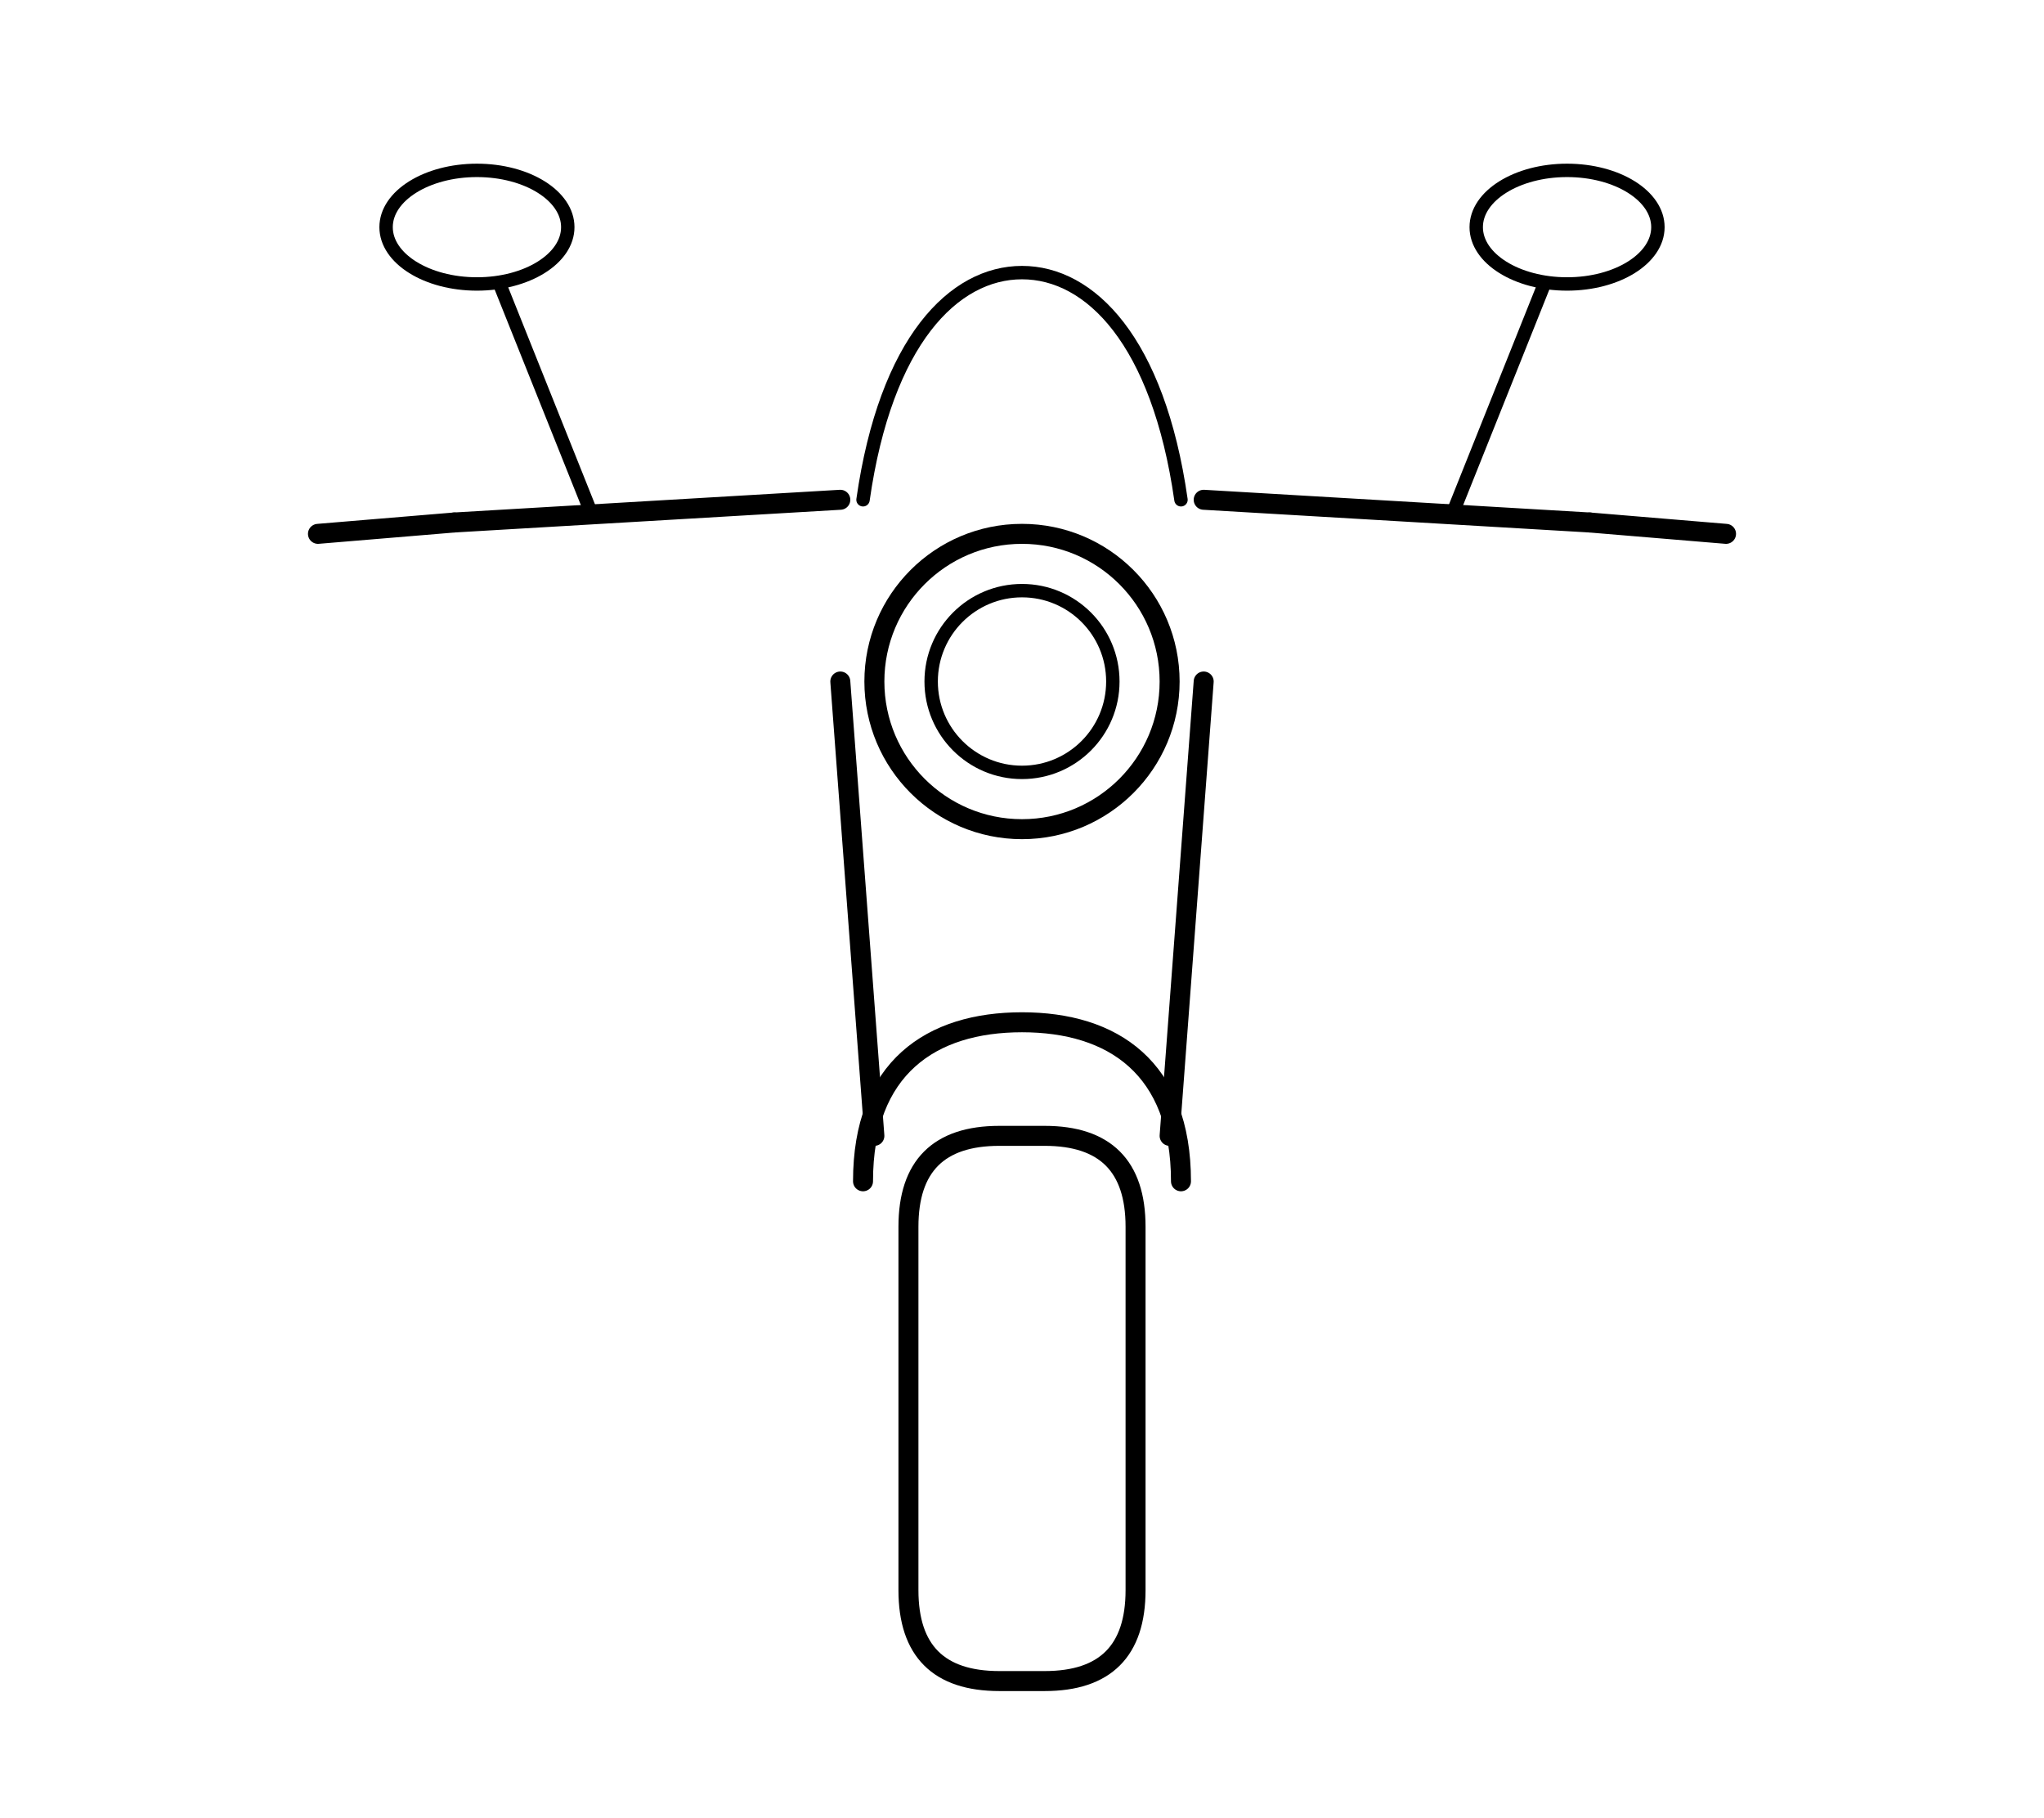
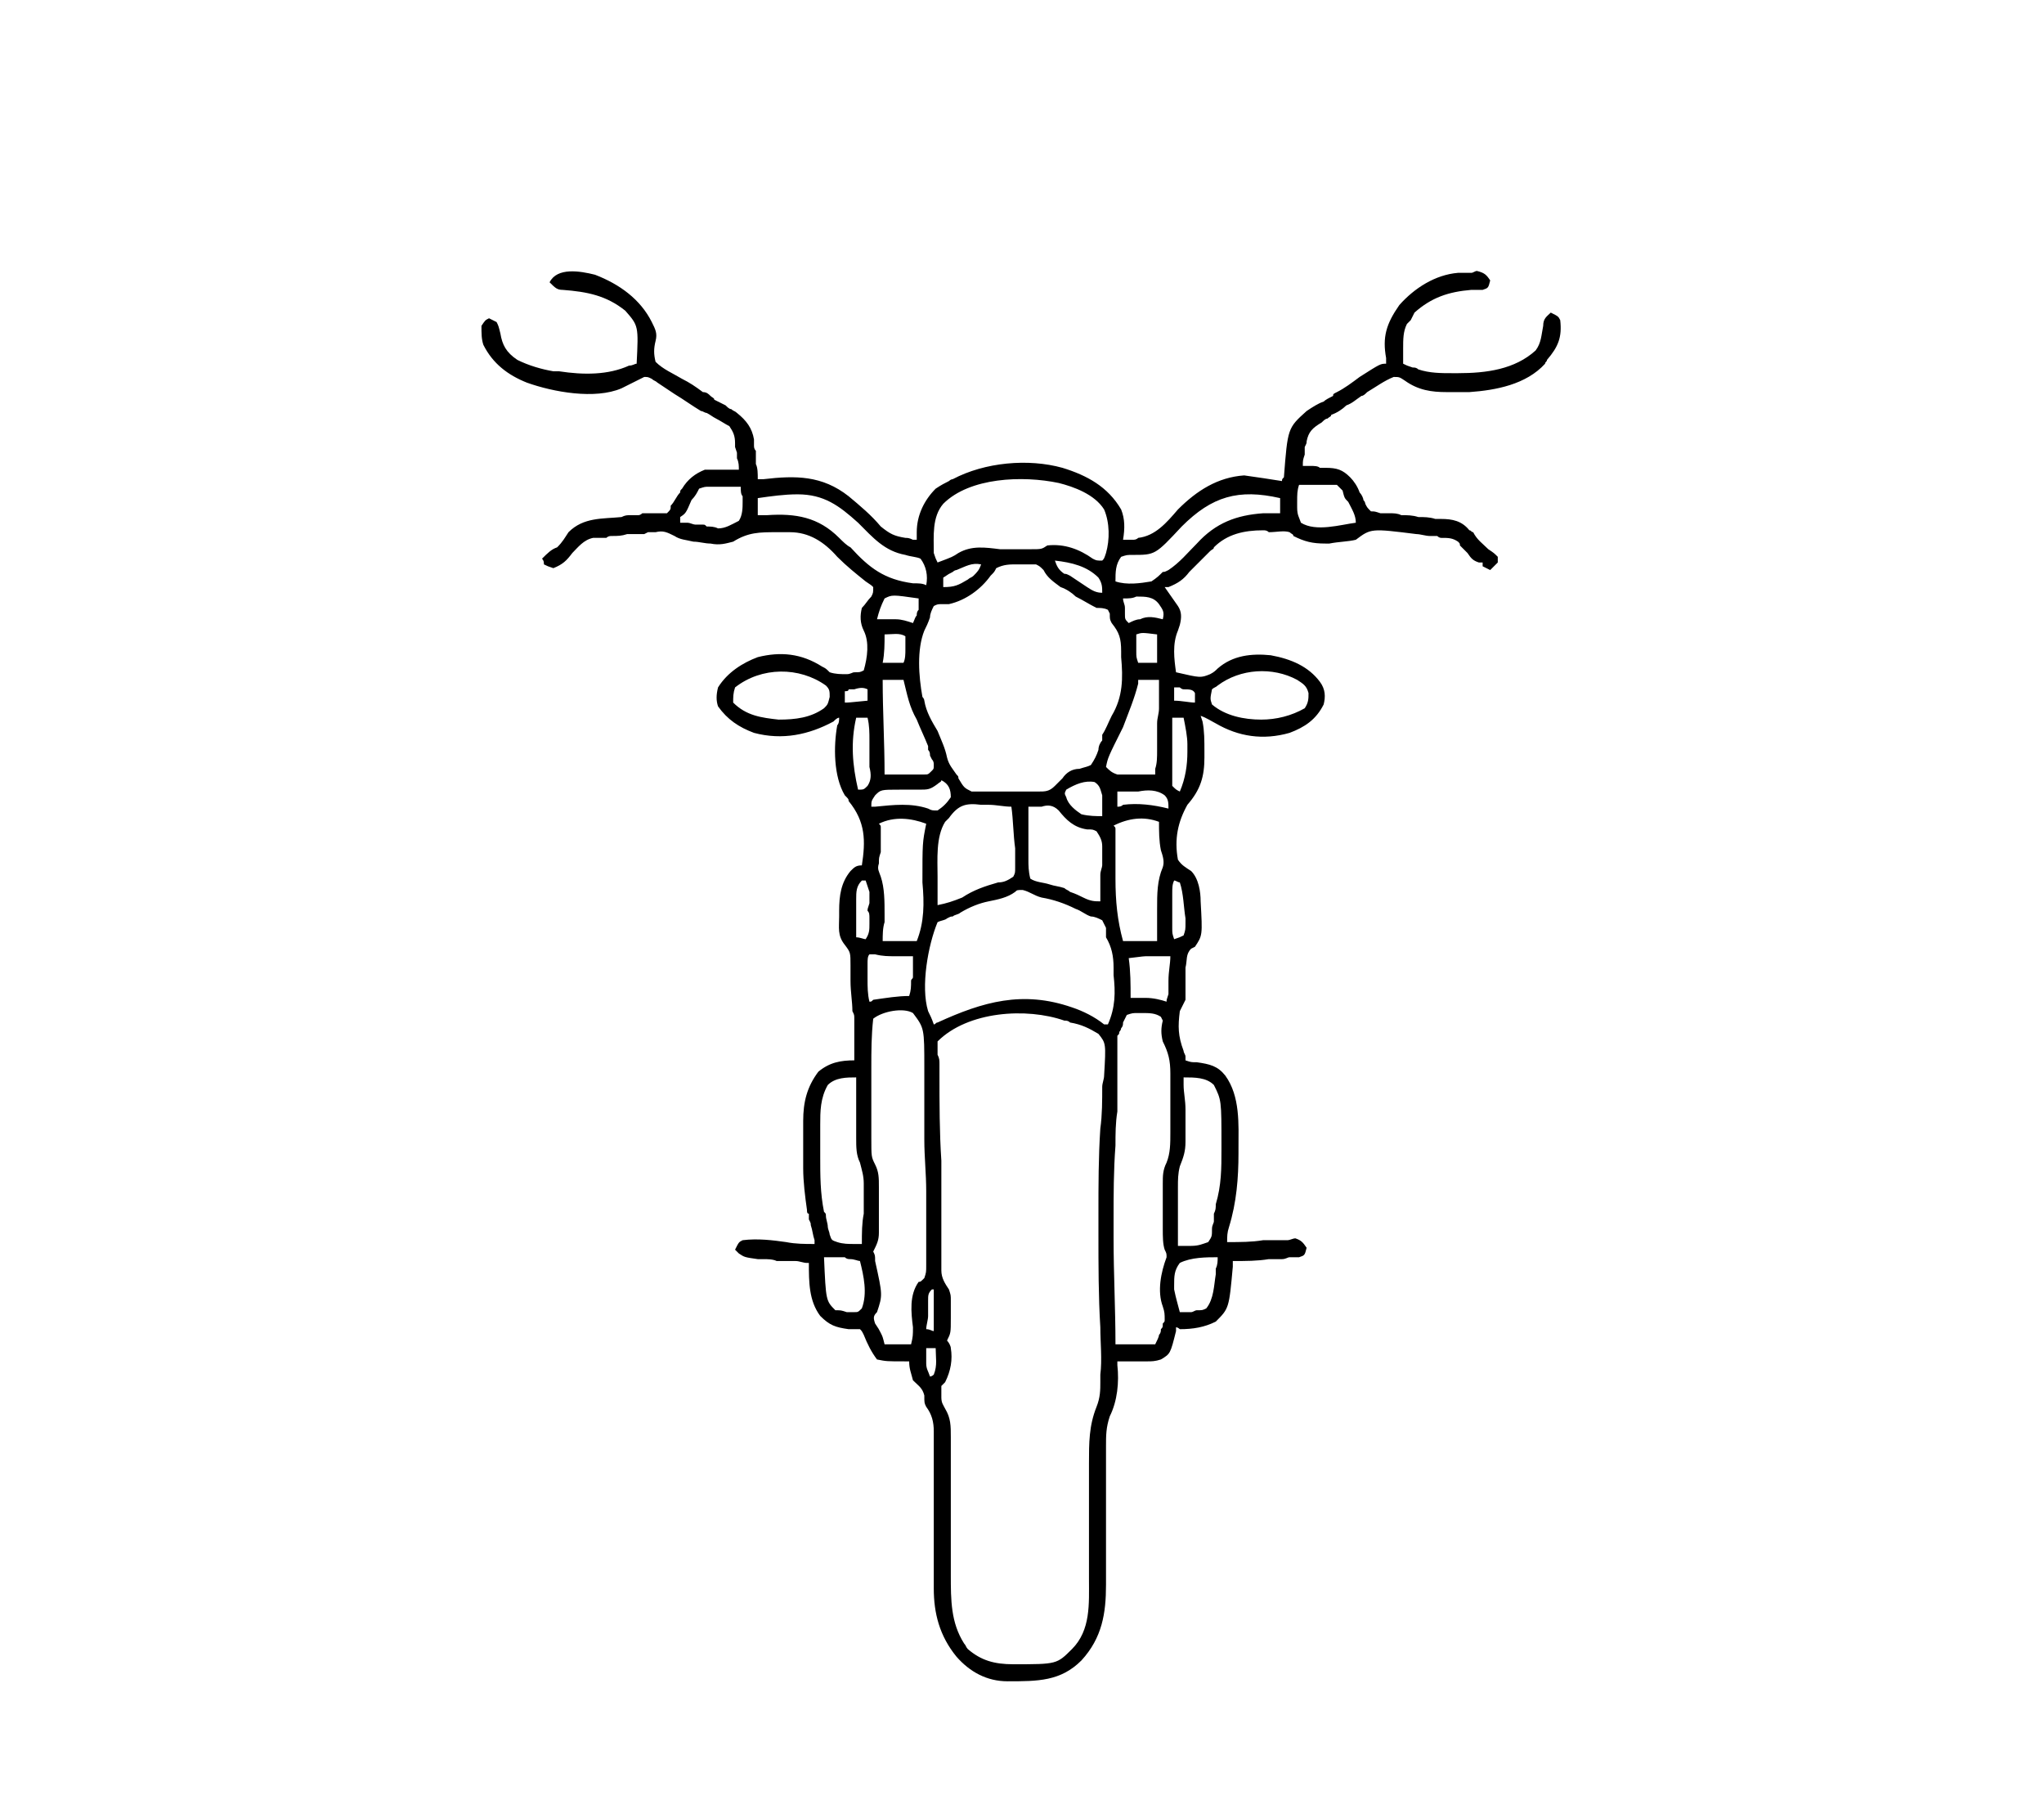
- <svg xmlns="http://www.w3.org/2000/svg" viewBox="0 0 90 80" fill="none" stroke="#000" stroke-linecap="round" stroke-linejoin="round">
-   <g stroke-width="0.88">
-     <path d="M44 50H46Q50 50 50 54V70Q50 74 46 74H44Q40 74 40 70V54Q40 50 44 50Z" />
-     <path d="M38 52C38 47 41 45 45 45C49 45 52 47 52 52" />
-     <path d="M38.5 30a6.5 6.5 0 1 0 13.0 0a6.5 6.5 0 1 0 -13.0 0" />
-     <path d="M37 30L38.5 50M53 30L51.5 50" />
-     <path d="M20 23L37 22M53 22L70 23" />
-     <path d="M14 23.5L20 23M70 23L76 23.5" />
-   </g>
-   <g stroke-width="0.59">
-     <path d="M41 30a4 4 0 1 0 8 0a4 4 0 1 0 -8 0" />
-     <path d="M38 22C39 15 42 12 45 12C48 12 51 15 52 22" />
-     <path d="M26 22.5L22 12.5M64 22.5L68 12.5" />
-     <path d="M17 10a4 2.5 0 1 0 8 0a4 2.5 0 1 0 -8 0" />
-     <path d="M65 10a4 2.5 0 1 0 8 0a4 2.5 0 1 0 -8 0" />
+ <svg xmlns="http://www.w3.org/2000/svg" viewBox="0 0 90 80">
+   <g fill="#000" stroke="none" fill-rule="evenodd" transform="translate(17.23 8.00) scale(0.083333)">
+     <path d="M0 0 C13 5 24 13 30 25 C32 29 33 31 32 35 C31 39 31 42 32 46 C36 50 41 52 46 55 C50 57 53 59 57 62 C59 62 60 63 61 64 C62 65 63 65 63 66 C65 67 67 68 69 69 C70 70 71 71 72 71 C73 72 74 72 75 73 C80 77 83 81 84 87 C84 88 84 89 84 90 C84 91 84 92 85 93 C85 94 85 95 85 96 C85 97 85 98 85 100 C86 102 86 105 86 108 C87 108 88 108 89 108 C106 106 120 106 134 117 C140 122 146 127 151 133 C156 137 158 138 164 139 C165 139 166 139 168 140 C169 140 169 140 170 140 C170 139 170 139 170 136 C170 127 174 119 180 113 C183 111 185 110 187 109 C188 108 189 108 189 108 C206 99 229 97 247 102 C260 106 271 112 278 124 C280 129 280 134 279 140 C281 140 283 140 284 140 C285 140 286 140 287 139 C296 138 302 131 308 124 C318 114 329 107 343 106 C350 107 357 108 363 109 C363 108 363 108 364 107 C366 81 366 81 376 72 C379 70 382 68 385 67 C386 66 388 65 390 64 C390 63 390 63 392 62 C396 60 400 57 404 54 C415 47 415 47 418 47 C418 46 418 45 418 44 C416 33 418 26 425 16 C433 7 444 0 456 -1 C459 -1 461 -1 463 -1 C464 -1 465 -2 466 -2 C470 -1 471 0 473 3 C472 7 472 7 469 8 C467 8 465 8 463 8 C451 9 442 12 433 20 C432 22 432 22 431 24 C430 25 430 25 429 26 C427 30 427 34 427 39 C427 40 427 40 427 41 C427 43 427 43 427 47 C429 48 429 48 432 49 C433 49 434 49 435 50 C441 52 447 52 453 52 C454 52 454 52 456 52 C471 52 486 50 497 40 C500 36 500 32 501 27 C501 23 503 22 505 20 C509 22 509 22 510 24 C511 33 509 38 503 45 C503 46 502 46 502 47 C492 58 476 61 462 62 C459 62 456 62 453 62 C453 62 453 62 450 62 C442 62 435 61 428 56 C425 54 425 54 422 54 C417 56 413 59 408 62 C407 63 406 64 405 64 C402 66 400 68 397 69 C395 71 392 73 389 74 C389 75 388 75 387 76 C386 76 385 77 384 78 C379 81 377 83 376 88 C376 89 376 89 375 91 C375 93 375 94 375 95 C374 98 374 98 374 101 C376 101 377 101 378 101 C380 101 382 101 383 102 C384 102 385 102 386 102 C392 102 395 103 399 107 C401 109 403 112 404 115 C405 116 406 118 406 119 C407 120 407 121 407 121 C408 123 408 123 410 125 C412 125 412 125 415 126 C415 126 416 126 417 126 C418 126 418 126 420 126 C422 126 424 126 426 127 C429 127 432 127 435 128 C438 128 441 128 444 129 C445 129 445 129 447 129 C453 129 458 130 462 135 C463 135 463 136 464 136 C466 140 469 142 472 145 C475 147 475 147 477 149 C477 150 477 150 477 152 C475 154 475 154 473 156 C471 155 471 155 469 154 C469 153 469 153 469 152 C469 152 468 152 467 152 C464 151 463 150 461 147 C460 146 458 144 457 143 C457 142 457 142 456 141 C453 139 451 139 447 139 C447 139 446 139 445 138 C444 138 442 138 441 138 C439 138 436 137 434 137 C410 134 410 134 402 140 C398 141 393 141 388 142 C388 142 388 142 386 142 C379 142 375 141 369 138 C369 137 368 137 367 136 C364 135 360 136 356 136 C355 135 354 135 353 135 C343 135 334 137 327 144 C327 145 326 145 325 146 C323 148 321 150 319 152 C318 153 318 153 317 154 C316 155 315 156 314 157 C311 161 308 163 303 165 C303 165 302 165 301 165 C303 168 306 172 308 175 C310 178 310 181 309 185 C309 185 309 185 308 188 C305 195 306 203 307 210 C320 213 320 213 325 211 C327 210 328 209 329 208 C337 201 347 200 357 201 C368 203 377 207 383 215 C386 219 386 223 385 227 C381 235 375 239 367 242 C353 246 340 244 328 237 C326 236 323 234 320 233 C320 233 320 233 321 236 C322 241 322 246 322 252 C322 252 322 252 322 255 C322 265 320 272 313 280 C308 289 306 298 308 309 C310 312 312 313 315 315 C319 319 320 326 320 331 C321 349 321 349 317 355 C317 355 317 355 315 356 C312 359 313 362 312 366 C312 370 312 374 312 378 C312 379 312 380 312 381 C312 381 312 382 312 383 C311 385 310 387 309 389 C308 397 308 402 311 410 C311 411 312 412 312 413 C312 413 312 413 312 415 C315 416 315 416 318 416 C325 417 329 418 333 423 C341 434 340 449 340 461 C340 462 340 462 340 464 C340 477 339 490 335 503 C334 506 334 508 334 511 C341 511 347 511 353 510 C357 510 362 510 366 510 C367 510 369 509 370 509 C373 510 374 511 376 514 C375 518 375 518 372 519 C371 519 369 519 367 519 C366 519 365 520 363 520 C363 520 363 520 360 520 C359 520 357 520 356 520 C350 521 344 521 337 521 C337 522 337 523 337 524 C335 546 335 546 328 553 C322 556 316 557 309 557 C309 557 308 556 307 556 C307 557 307 557 307 558 C304 570 304 570 299 573 C296 574 294 574 292 574 C291 574 290 574 289 574 C288 574 287 574 286 574 C285 574 284 574 283 574 C281 574 279 574 276 574 C276 575 276 575 276 576 C277 585 276 595 272 603 C270 609 270 613 270 619 C270 620 270 621 270 622 C270 624 270 626 270 628 C270 631 270 634 270 638 C270 646 270 654 270 662 C270 668 270 675 270 682 C270 685 270 688 270 692 C270 707 268 720 257 732 C246 743 234 743 218 743 C207 743 198 738 191 730 C182 719 179 707 179 694 C179 693 179 693 179 691 C179 689 179 687 179 685 C179 681 179 678 179 675 C179 665 179 656 179 647 C179 641 179 635 179 629 C179 627 179 625 179 623 C179 620 179 617 179 614 C179 613 179 613 179 611 C179 606 178 602 175 598 C174 596 174 596 174 592 C173 588 171 587 168 584 C167 580 166 578 166 574 C165 574 164 574 164 574 C154 574 154 574 149 573 C146 569 144 565 142 560 C141 558 141 558 140 557 C138 557 136 557 134 557 C127 556 124 555 119 550 C113 542 113 532 113 522 C113 522 112 522 112 522 C110 522 108 521 106 521 C102 521 99 521 96 521 C94 520 91 520 89 520 C88 520 87 520 86 520 C79 519 79 519 76 517 C75 516 75 516 74 515 C76 511 76 511 78 510 C86 509 94 510 101 511 C106 512 111 512 116 512 C116 511 116 511 116 510 C115 507 115 505 114 502 C114 501 114 501 113 499 C113 498 113 497 113 496 C112 496 112 495 112 494 C111 487 110 479 110 472 C110 471 110 470 110 469 C110 468 110 466 110 464 C110 461 110 458 110 455 C110 453 110 451 110 450 C110 449 110 448 110 447 C110 437 112 429 118 421 C124 416 130 415 137 415 C137 411 137 407 137 403 C137 402 137 401 137 400 C137 399 137 397 137 396 C137 395 137 394 137 393 C137 391 137 391 136 389 C136 384 135 379 135 373 C135 372 135 371 135 370 C135 369 135 367 135 365 C135 358 135 358 132 354 C128 349 129 345 129 339 C129 338 129 337 129 336 C129 328 130 321 135 315 C137 313 138 312 141 312 C143 299 143 289 134 278 C134 277 134 277 132 275 C126 265 126 249 128 238 C129 237 129 235 129 234 C128 234 127 235 126 236 C113 243 99 246 84 242 C76 239 70 235 65 228 C64 225 64 222 65 218 C70 210 78 205 86 202 C98 199 109 200 120 207 C122 208 122 208 124 210 C127 211 130 211 133 211 C135 211 136 210 137 210 C140 210 140 210 142 209 C144 202 145 194 142 188 C140 184 140 180 141 176 C143 174 144 172 146 170 C147 168 147 168 147 165 C146 164 146 164 143 162 C138 158 133 154 128 149 C121 141 113 136 103 136 C101 136 100 136 98 136 C97 136 96 136 96 136 C87 136 81 136 73 141 C69 142 66 143 61 142 C58 142 55 141 52 141 C48 140 45 140 42 138 C38 136 36 135 32 136 C31 136 31 136 28 136 C28 136 28 136 26 137 C23 137 20 137 17 137 C14 138 12 138 9 138 C8 138 7 138 6 139 C5 139 3 139 2 139 C1 139 0 139 -1 139 C-6 140 -9 144 -12 147 C-15 151 -17 153 -22 155 C-25 154 -25 154 -27 153 C-27 152 -27 151 -28 150 C-25 147 -23 145 -20 144 C-17 141 -16 139 -14 136 C-6 128 4 129 14 128 C16 127 17 127 19 127 C20 127 22 127 23 127 C24 127 25 126 25 126 C29 126 32 126 35 126 C36 126 37 126 38 126 C40 124 40 124 40 122 C42 120 43 117 45 115 C45 114 45 114 46 113 C49 108 53 105 58 103 C60 103 61 103 63 103 C63 103 63 103 65 103 C65 103 65 103 68 103 C68 103 69 103 70 103 C72 103 74 103 76 103 C76 101 76 99 75 97 C75 96 75 95 75 94 C75 94 75 94 74 91 C74 90 74 89 74 89 C74 85 73 83 71 80 C69 79 66 77 64 76 C62 75 61 74 59 73 C58 73 57 72 56 72 C51 69 47 66 42 63 C39 61 36 59 33 57 C32 56 31 56 30 55 C28 54 28 54 26 54 C22 56 18 58 14 60 C-0 66 -22 62 -36 57 C-46 53 -54 47 -59 37 C-60 34 -60 31 -60 27 C-58 24 -58 24 -56 23 C-54 24 -54 24 -52 25 C-51 27 -51 27 -50 31 C-49 37 -47 41 -41 45 C-35 48 -28 50 -22 51 C-21 51 -21 51 -19 51 C-6 53 7 53 18 48 C20 48 21 47 22 47 C23 27 23 27 16 19 C6 11 -4 9 -17 8 C-20 8 -21 7 -24 4 C-20 -4 -8 -2 0 0 Z M184 121 C178 128 179 138 179 147 C180 150 180 150 181 152 C189 149 189 149 192 147 C199 143 206 144 214 145 C218 145 223 145 227 145 C228 145 229 145 230 145 C236 145 236 145 239 143 C248 142 256 145 263 150 C265 151 265 151 268 151 C269 150 269 150 270 147 C272 140 272 131 269 124 C264 116 253 112 245 110 C226 106 198 107 184 121 Z M372 111 C371 114 371 116 371 120 C371 121 371 122 371 123 C371 127 372 128 373 131 C381 136 394 132 402 131 C402 127 400 124 398 120 C396 118 396 118 395 114 C393 112 393 112 392 111 C389 111 387 111 384 111 C383 111 382 111 381 111 C375 111 375 111 372 111 Z M55 113 C54 115 53 117 51 119 C48 126 48 126 45 128 C45 129 45 130 45 131 C46 131 48 131 49 131 C50 131 52 132 53 132 C54 132 54 132 55 132 C56 132 57 132 57 132 C58 132 58 132 59 133 C61 133 63 133 65 134 C69 134 72 132 76 130 C78 127 78 123 78 120 C78 119 78 118 78 117 C77 116 77 114 77 112 C74 112 71 112 68 112 C67 112 66 112 65 112 C65 112 64 112 63 112 C62 112 61 112 60 112 C58 112 58 112 55 113 Z M86 118 C86 121 86 124 86 127 C87 127 87 127 91 127 C106 126 118 128 129 139 C131 141 133 143 135 144 C145 155 153 161 168 163 C171 163 173 163 175 164 C176 159 175 154 172 150 C170 149 167 149 164 148 C153 146 147 139 139 131 C129 122 121 116 107 116 C100 116 93 117 86 118 Z M310 133 C296 148 296 148 284 148 C281 148 281 148 278 149 C275 153 275 157 275 162 C281 164 288 163 294 162 C297 160 298 159 300 157 C301 157 301 157 303 156 C309 152 313 147 318 142 C328 131 339 127 353 126 C354 126 355 126 356 126 C358 126 360 126 362 126 C362 123 362 121 362 118 C340 113 326 117 310 133 Z M243 151 C244 154 245 156 248 158 C249 158 249 158 251 159 C254 161 257 163 260 165 C263 167 265 168 268 168 C268 165 268 163 266 160 C260 154 252 152 243 151 Z M191 156 C191 156 190 156 189 157 C187 158 187 158 184 160 C184 163 184 163 184 165 C190 165 192 164 197 161 C198 160 199 160 200 159 C202 157 203 156 204 153 C199 152 196 154 191 156 Z M212 155 C211 157 211 157 209 159 C204 166 196 172 187 174 C186 174 185 174 184 174 C181 174 181 174 179 175 C178 177 177 179 177 181 C176 184 175 186 174 188 C170 198 171 212 173 223 C174 224 174 225 174 225 C175 231 178 236 181 241 C183 246 185 250 186 255 C187 259 189 261 191 264 C192 265 192 265 192 266 C195 271 195 271 199 273 C201 273 204 273 206 273 C207 273 208 273 209 273 C211 273 214 273 216 273 C219 273 222 273 225 273 C227 273 229 273 231 273 C231 273 231 273 234 273 C238 273 240 273 243 270 C245 268 245 268 247 266 C249 263 252 261 256 261 C259 260 260 260 262 259 C264 256 265 254 266 251 C266 249 267 247 268 246 C268 245 268 244 268 243 C270 240 271 237 273 233 C279 223 279 213 278 202 C278 201 278 200 278 199 C278 192 277 189 273 184 C272 182 272 182 272 179 C272 179 272 179 271 177 C269 176 267 176 265 176 C261 174 258 172 254 170 C252 168 249 166 246 165 C242 162 239 160 237 156 C235 154 235 154 233 153 C231 153 228 153 226 153 C225 153 225 153 223 153 C219 153 216 153 212 155 Z M153 171 C151 175 150 178 149 182 C150 182 151 182 152 182 C153 182 154 182 155 182 C156 182 156 182 159 182 C162 182 165 183 168 184 C169 182 169 181 170 180 C170 179 170 178 171 177 C171 175 171 175 171 171 C157 169 157 169 153 171 Z M279 171 C279 173 280 174 280 176 C280 177 280 178 280 179 C280 182 280 182 282 184 C284 183 286 182 288 182 C292 180 296 181 300 182 C301 178 300 177 298 174 C295 170 291 170 286 170 C284 171 282 171 279 171 Z M286 190 C286 192 286 194 286 196 C286 197 286 198 286 199 C286 202 286 202 287 205 C291 205 294 205 297 205 C297 200 297 195 297 190 C289 189 289 189 286 190 Z M153 190 C153 195 153 200 152 205 C156 205 160 205 163 205 C164 203 164 200 164 198 C164 197 164 195 164 194 C164 193 164 192 164 191 C161 189 157 190 153 190 Z M74 218 C73 221 73 223 73 226 C80 233 88 234 97 235 C106 235 114 234 121 229 C123 227 123 227 124 223 C124 220 124 219 122 217 C108 207 88 207 74 218 Z M329 217 C328 218 327 218 326 219 C325 224 325 224 326 227 C333 233 343 235 352 235 C360 235 368 233 375 229 C377 226 377 224 377 221 C376 217 374 216 371 214 C358 207 341 208 329 217 Z M152 214 C152 231 153 247 153 264 C157 264 161 264 165 264 C165 264 165 264 168 264 C169 264 170 264 171 264 C172 264 172 264 174 264 C176 264 176 264 178 262 C179 261 179 261 179 259 C179 258 179 257 178 256 C178 256 178 256 177 254 C177 253 177 252 176 251 C176 250 176 249 176 249 C174 244 172 240 170 235 C166 228 165 222 163 214 C160 214 156 214 152 214 Z M287 214 C287 215 287 216 287 216 C285 224 282 231 279 239 C271 255 271 255 270 260 C272 262 273 263 276 264 C278 264 279 264 281 264 C282 264 283 264 284 264 C285 264 286 264 287 264 C287 264 288 264 289 264 C292 264 294 264 296 264 C296 263 296 262 296 261 C297 258 297 255 297 251 C297 250 297 248 297 247 C297 245 297 243 297 241 C297 240 297 238 297 237 C297 234 298 232 298 229 C298 226 298 224 298 221 C298 220 298 220 298 219 C298 217 298 216 298 214 C295 214 291 214 287 214 Z M306 218 C306 220 306 222 306 225 C310 225 314 226 317 226 C317 224 317 223 317 221 C316 219 314 219 311 219 C310 219 309 218 309 218 C308 218 307 218 306 218 Z M137 219 C137 219 137 219 134 219 C134 220 133 220 132 220 C132 222 132 224 132 226 C134 226 134 226 144 225 C144 223 144 221 144 219 C142 218 140 218 137 219 Z M138 234 C135 247 136 259 139 272 C142 272 142 272 144 270 C146 267 146 264 145 260 C145 259 145 259 145 258 C145 255 145 253 145 251 C145 249 145 247 145 246 C145 242 145 238 144 234 C142 234 140 234 138 234 Z M305 234 C305 239 305 244 305 249 C305 251 305 253 305 254 C305 257 305 259 305 262 C305 262 305 263 305 264 C305 266 305 266 305 270 C307 272 307 272 309 273 C312 266 313 259 313 252 C313 251 313 251 313 248 C313 244 312 239 311 234 C309 234 307 234 305 234 Z M183 267 C183 268 182 268 181 269 C177 272 176 272 171 272 C170 272 169 272 168 272 C165 272 163 272 161 272 C151 272 151 272 148 275 C146 278 146 278 146 281 C147 281 147 281 148 281 C158 280 167 279 176 282 C178 283 178 283 181 283 C184 281 186 279 188 276 C188 272 187 269 183 267 Z M249 272 C248 274 248 274 249 276 C250 280 254 283 257 285 C261 286 265 286 268 286 C268 284 268 281 268 279 C268 278 268 277 268 275 C267 272 267 270 264 268 C259 267 254 269 249 272 Z M276 273 C276 276 276 278 276 281 C277 281 278 281 279 280 C287 279 295 280 303 282 C303 279 303 277 301 275 C297 272 292 272 287 273 C287 273 287 273 284 273 C281 273 279 273 276 273 Z M187 287 C187 287 187 287 185 289 C180 297 181 309 181 318 C181 319 181 321 181 322 C181 326 181 329 181 333 C186 332 189 331 194 329 C200 325 206 323 213 321 C216 321 218 320 221 318 C222 316 222 316 222 313 C222 312 222 311 222 310 C222 309 222 309 222 307 C222 305 222 304 222 303 C221 296 221 288 220 281 C216 281 212 280 208 280 C207 280 205 280 204 280 C196 279 192 280 187 287 Z M229 281 C229 288 229 294 229 301 C229 303 229 306 229 309 C229 312 229 315 230 319 C233 321 237 321 240 322 C243 323 245 323 248 324 C249 325 250 325 251 326 C254 327 256 328 258 329 C262 331 264 331 267 331 C267 326 267 321 267 317 C267 315 268 313 268 312 C268 309 268 307 268 305 C268 304 268 304 268 302 C268 299 267 297 265 294 C263 293 263 293 260 293 C253 292 249 288 245 283 C242 280 239 280 236 281 C234 281 233 281 232 281 C231 281 230 281 229 281 Z M150 290 C151 291 151 291 151 292 C151 295 151 298 151 301 C151 302 151 303 151 305 C150 308 150 308 150 311 C149 314 150 315 151 318 C153 324 153 331 153 338 C153 339 153 341 153 342 C152 345 152 349 152 352 C158 352 164 352 170 352 C174 342 174 332 173 321 C173 300 173 300 175 290 C167 287 158 286 150 290 Z M274 291 C275 292 275 292 275 293 C275 297 275 301 275 306 C275 307 275 309 275 311 C275 314 275 316 275 319 C275 331 276 341 279 352 C285 352 291 352 297 352 C297 351 297 351 297 345 C297 343 297 341 297 339 C297 338 297 336 297 335 C297 327 297 320 300 313 C301 310 300 307 299 304 C298 299 298 294 298 289 C290 286 282 287 274 291 Z M141 320 C138 323 138 326 138 330 C138 330 138 331 138 332 C138 333 138 334 138 335 C138 337 138 338 138 339 C138 340 138 341 138 342 C138 345 138 347 138 350 C140 350 142 351 143 351 C145 348 145 346 145 343 C145 342 145 341 145 340 C145 338 145 337 144 336 C144 335 144 335 145 332 C145 331 145 330 145 329 C145 328 145 327 145 326 C144 323 144 323 143 320 C143 320 142 320 141 320 Z M306 320 C305 322 305 324 305 327 C305 328 305 329 305 330 C305 332 305 333 305 334 C305 336 305 337 305 338 C305 339 305 340 305 342 C305 343 305 344 305 345 C305 348 305 348 306 351 C309 350 309 350 311 349 C312 346 312 346 312 342 C312 341 312 341 312 340 C311 334 311 327 309 321 C308 321 307 320 306 320 Z M222 326 C218 329 213 330 208 331 C203 332 198 334 193 337 C192 338 190 338 189 339 C188 339 188 339 186 340 C185 341 183 341 181 342 C176 354 172 376 176 389 C177 391 178 393 179 396 C180 396 180 395 181 395 C205 384 226 378 252 387 C258 389 264 392 269 396 C270 396 271 396 271 396 C275 387 275 379 274 370 C274 369 274 369 274 366 C274 360 273 355 270 350 C270 348 270 347 270 345 C269 343 269 343 268 341 C266 340 264 339 262 339 C259 338 257 336 254 335 C248 332 242 330 236 329 C232 328 230 326 226 325 C223 325 223 325 222 326 Z M145 359 C144 360 144 362 144 364 C144 365 144 366 144 366 C144 367 144 368 144 369 C144 370 144 371 144 372 C144 376 144 380 145 384 C146 384 146 384 147 383 C154 382 160 381 166 381 C167 378 167 376 167 373 C167 372 168 372 168 371 C168 367 168 364 168 360 C167 360 166 360 165 360 C164 360 162 360 161 360 C160 360 160 360 159 360 C155 360 152 360 148 359 C147 359 146 359 145 359 Z M297 360 C297 360 297 360 295 360 C294 360 293 360 292 360 C290 360 290 360 282 361 C283 368 283 375 283 382 C285 382 285 382 291 382 C295 382 299 383 302 384 C302 383 302 383 303 380 C303 379 303 377 303 375 C303 374 303 374 303 373 C303 368 304 364 304 360 C302 360 299 360 297 360 Z M147 393 C146 402 146 410 146 419 C146 420 146 420 146 421 C146 425 146 428 146 431 C146 435 146 439 146 442 C146 445 146 449 146 452 C146 454 146 455 146 456 C146 466 146 466 148 470 C150 474 150 477 150 482 C150 483 150 484 150 485 C150 486 150 488 150 490 C150 493 150 495 150 498 C150 500 150 501 150 503 C150 504 150 505 150 506 C150 510 149 512 147 516 C148 518 148 518 148 521 C152 539 152 539 149 548 C147 550 147 551 148 554 C150 557 150 557 151 559 C152 561 152 561 153 565 C158 565 163 565 167 565 C168 561 168 560 168 556 C167 548 166 539 171 532 C172 532 172 532 174 530 C175 527 175 527 175 523 C175 523 175 523 175 521 C175 519 175 516 175 514 C175 512 175 511 175 509 C175 504 175 500 175 496 C175 492 175 488 175 484 C175 475 174 466 174 457 C174 452 174 447 174 442 C174 436 174 430 174 425 C174 423 174 421 174 419 C174 398 174 398 168 390 C163 387 152 389 147 393 Z M181 405 C181 407 181 410 181 412 C182 414 182 415 182 417 C182 419 182 421 182 422 C182 438 182 453 183 468 C183 470 183 473 183 476 C183 477 183 478 183 479 C183 480 183 482 183 484 C183 489 183 493 183 498 C183 502 183 507 183 511 C183 513 183 514 183 516 C183 518 183 520 183 523 C183 524 183 525 183 526 C183 530 185 533 187 536 C188 539 188 539 188 542 C188 543 188 544 188 545 C188 546 188 547 188 548 C188 549 188 550 188 551 C188 559 188 559 186 563 C187 564 188 566 188 567 C189 573 188 579 185 585 C185 585 185 585 183 587 C183 589 183 589 183 591 C183 592 183 592 183 593 C183 596 184 597 185 599 C188 604 188 608 188 614 C188 615 188 616 188 617 C188 619 188 621 188 623 C188 626 188 629 188 633 C188 639 188 644 188 650 C188 659 188 669 188 678 C188 681 188 684 188 687 C188 700 188 712 195 723 C196 724 196 725 197 726 C204 732 211 734 221 734 C244 734 244 734 252 726 C262 716 261 702 261 689 C261 686 261 682 261 679 C261 670 261 661 261 652 C261 646 261 640 261 635 C261 633 261 630 261 628 C261 617 261 608 265 598 C267 593 267 589 267 585 C267 584 267 582 267 581 C268 573 267 564 267 556 C266 540 266 523 266 507 C266 503 266 500 266 496 C266 481 266 466 267 451 C268 444 268 436 268 429 C268 427 269 425 269 423 C270 406 270 406 266 401 C261 398 257 396 251 395 C250 394 249 394 248 394 C228 387 197 389 181 405 Z M281 391 C280 393 280 393 279 395 C279 396 279 397 278 398 C278 398 278 399 277 400 C277 401 277 401 276 402 C276 403 276 405 276 406 C276 407 276 408 276 409 C276 410 276 411 276 412 C276 413 276 414 276 415 C276 419 276 422 276 425 C276 430 276 434 276 438 C276 439 276 440 276 442 C275 448 275 454 275 460 C274 473 274 486 274 499 C274 502 274 506 274 509 C274 528 275 546 275 565 C282 565 289 565 296 565 C297 563 298 561 298 560 C299 559 299 558 299 557 C300 556 300 556 300 554 C301 553 301 553 301 552 C301 549 301 548 300 545 C297 537 299 527 302 519 C302 517 302 517 301 515 C300 512 300 508 300 504 C300 503 300 502 300 501 C300 500 300 498 300 496 C300 493 300 490 300 488 C300 486 300 484 300 482 C300 481 300 481 300 480 C300 476 300 473 302 469 C304 464 304 459 304 453 C304 453 304 453 304 450 C304 447 304 445 304 443 C304 439 304 435 304 432 C304 430 304 427 304 425 C304 424 304 423 304 422 C304 415 303 411 300 405 C299 401 299 398 300 394 C300 394 300 394 299 392 C296 390 293 390 289 390 C288 390 288 390 287 390 C284 390 284 390 281 391 Z M311 424 C311 425 311 426 311 428 C311 432 312 436 312 441 C312 443 312 445 312 447 C312 450 312 452 312 455 C312 456 312 457 312 458 C312 463 311 466 309 471 C308 475 308 478 308 482 C308 483 308 484 308 485 C308 488 308 491 308 493 C308 495 308 497 308 499 C308 504 308 508 308 513 C310 513 311 513 313 513 C313 513 314 513 315 513 C319 513 321 512 324 511 C326 508 326 508 326 504 C326 502 327 501 327 500 C327 498 327 497 327 496 C328 494 328 493 328 491 C331 481 331 472 331 462 C331 461 331 460 331 460 C331 436 331 436 327 428 C323 424 317 424 311 424 Z M123 428 C119 435 119 442 119 449 C119 450 119 451 119 452 C119 454 119 456 119 458 C119 461 119 463 119 466 C119 476 119 485 121 495 C122 496 122 496 122 497 C122 499 123 501 123 503 C123 504 124 506 124 507 C125 510 125 510 128 511 C131 512 134 512 137 512 C138 512 139 512 140 512 C140 512 140 512 141 512 C141 506 141 501 142 496 C142 494 142 492 142 490 C142 487 142 485 142 482 C142 481 142 480 142 480 C142 476 141 473 140 469 C138 465 138 461 138 456 C138 455 138 454 138 453 C138 450 138 447 138 444 C138 442 138 440 138 438 C138 434 138 429 138 424 C133 424 127 424 123 428 Z M121 519 C122 542 122 542 127 547 C130 547 130 547 133 548 C134 548 135 548 137 548 C139 548 139 548 141 546 C144 538 142 529 140 521 C139 521 137 520 135 520 C134 520 133 520 132 519 C128 519 125 519 121 519 Z M309 522 C306 526 306 529 306 534 C306 535 306 536 306 536 C307 541 308 544 309 548 C311 548 313 548 315 548 C316 548 317 547 318 547 C321 547 321 547 323 546 C327 541 327 534 328 528 C328 527 328 526 328 525 C329 523 329 521 329 519 C323 519 315 519 309 522 Z M178 536 C176 538 176 539 176 542 C176 543 176 544 176 545 C176 546 176 547 176 548 C176 548 176 549 176 550 C176 552 175 555 175 557 C177 557 178 558 179 558 C179 551 179 543 179 536 C179 536 179 536 178 536 Z M175 567 C175 569 175 570 175 572 C175 573 175 574 175 575 C175 578 176 579 177 582 C178 582 179 581 179 581 C181 576 180 572 180 567 C179 567 177 567 175 567 Z " transform="translate(107.6289,49.125)" />
  </g>
</svg>
